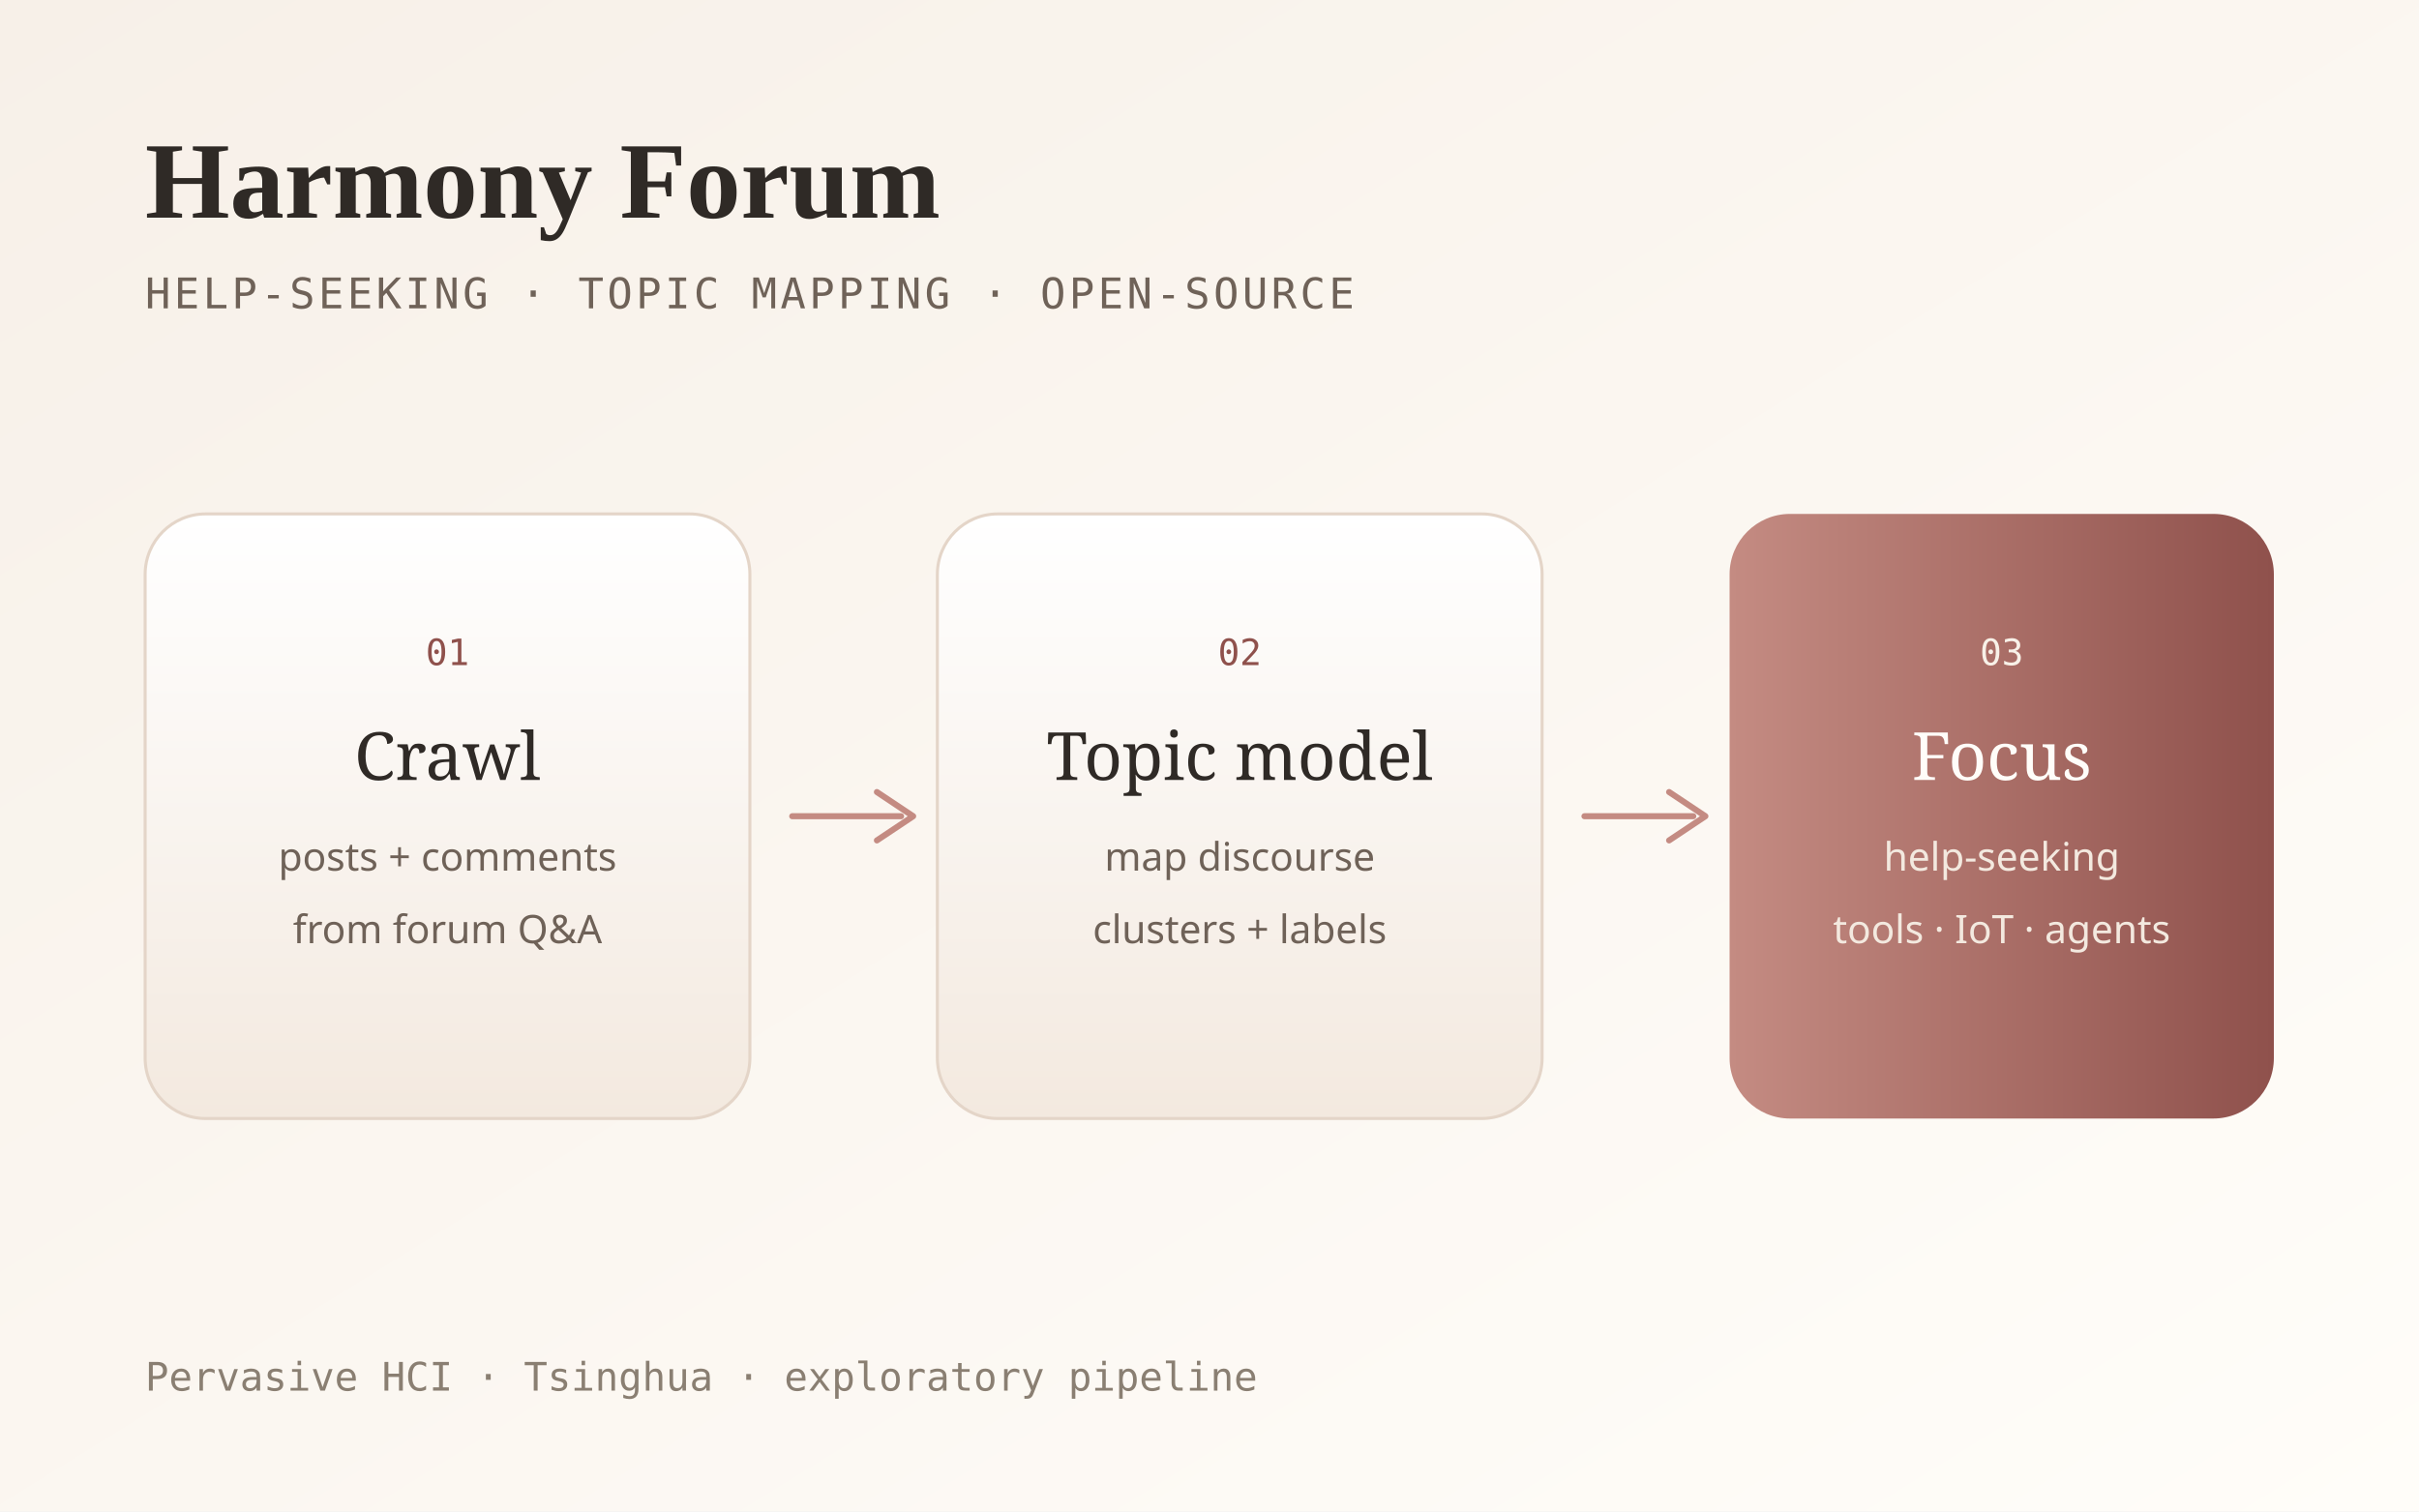
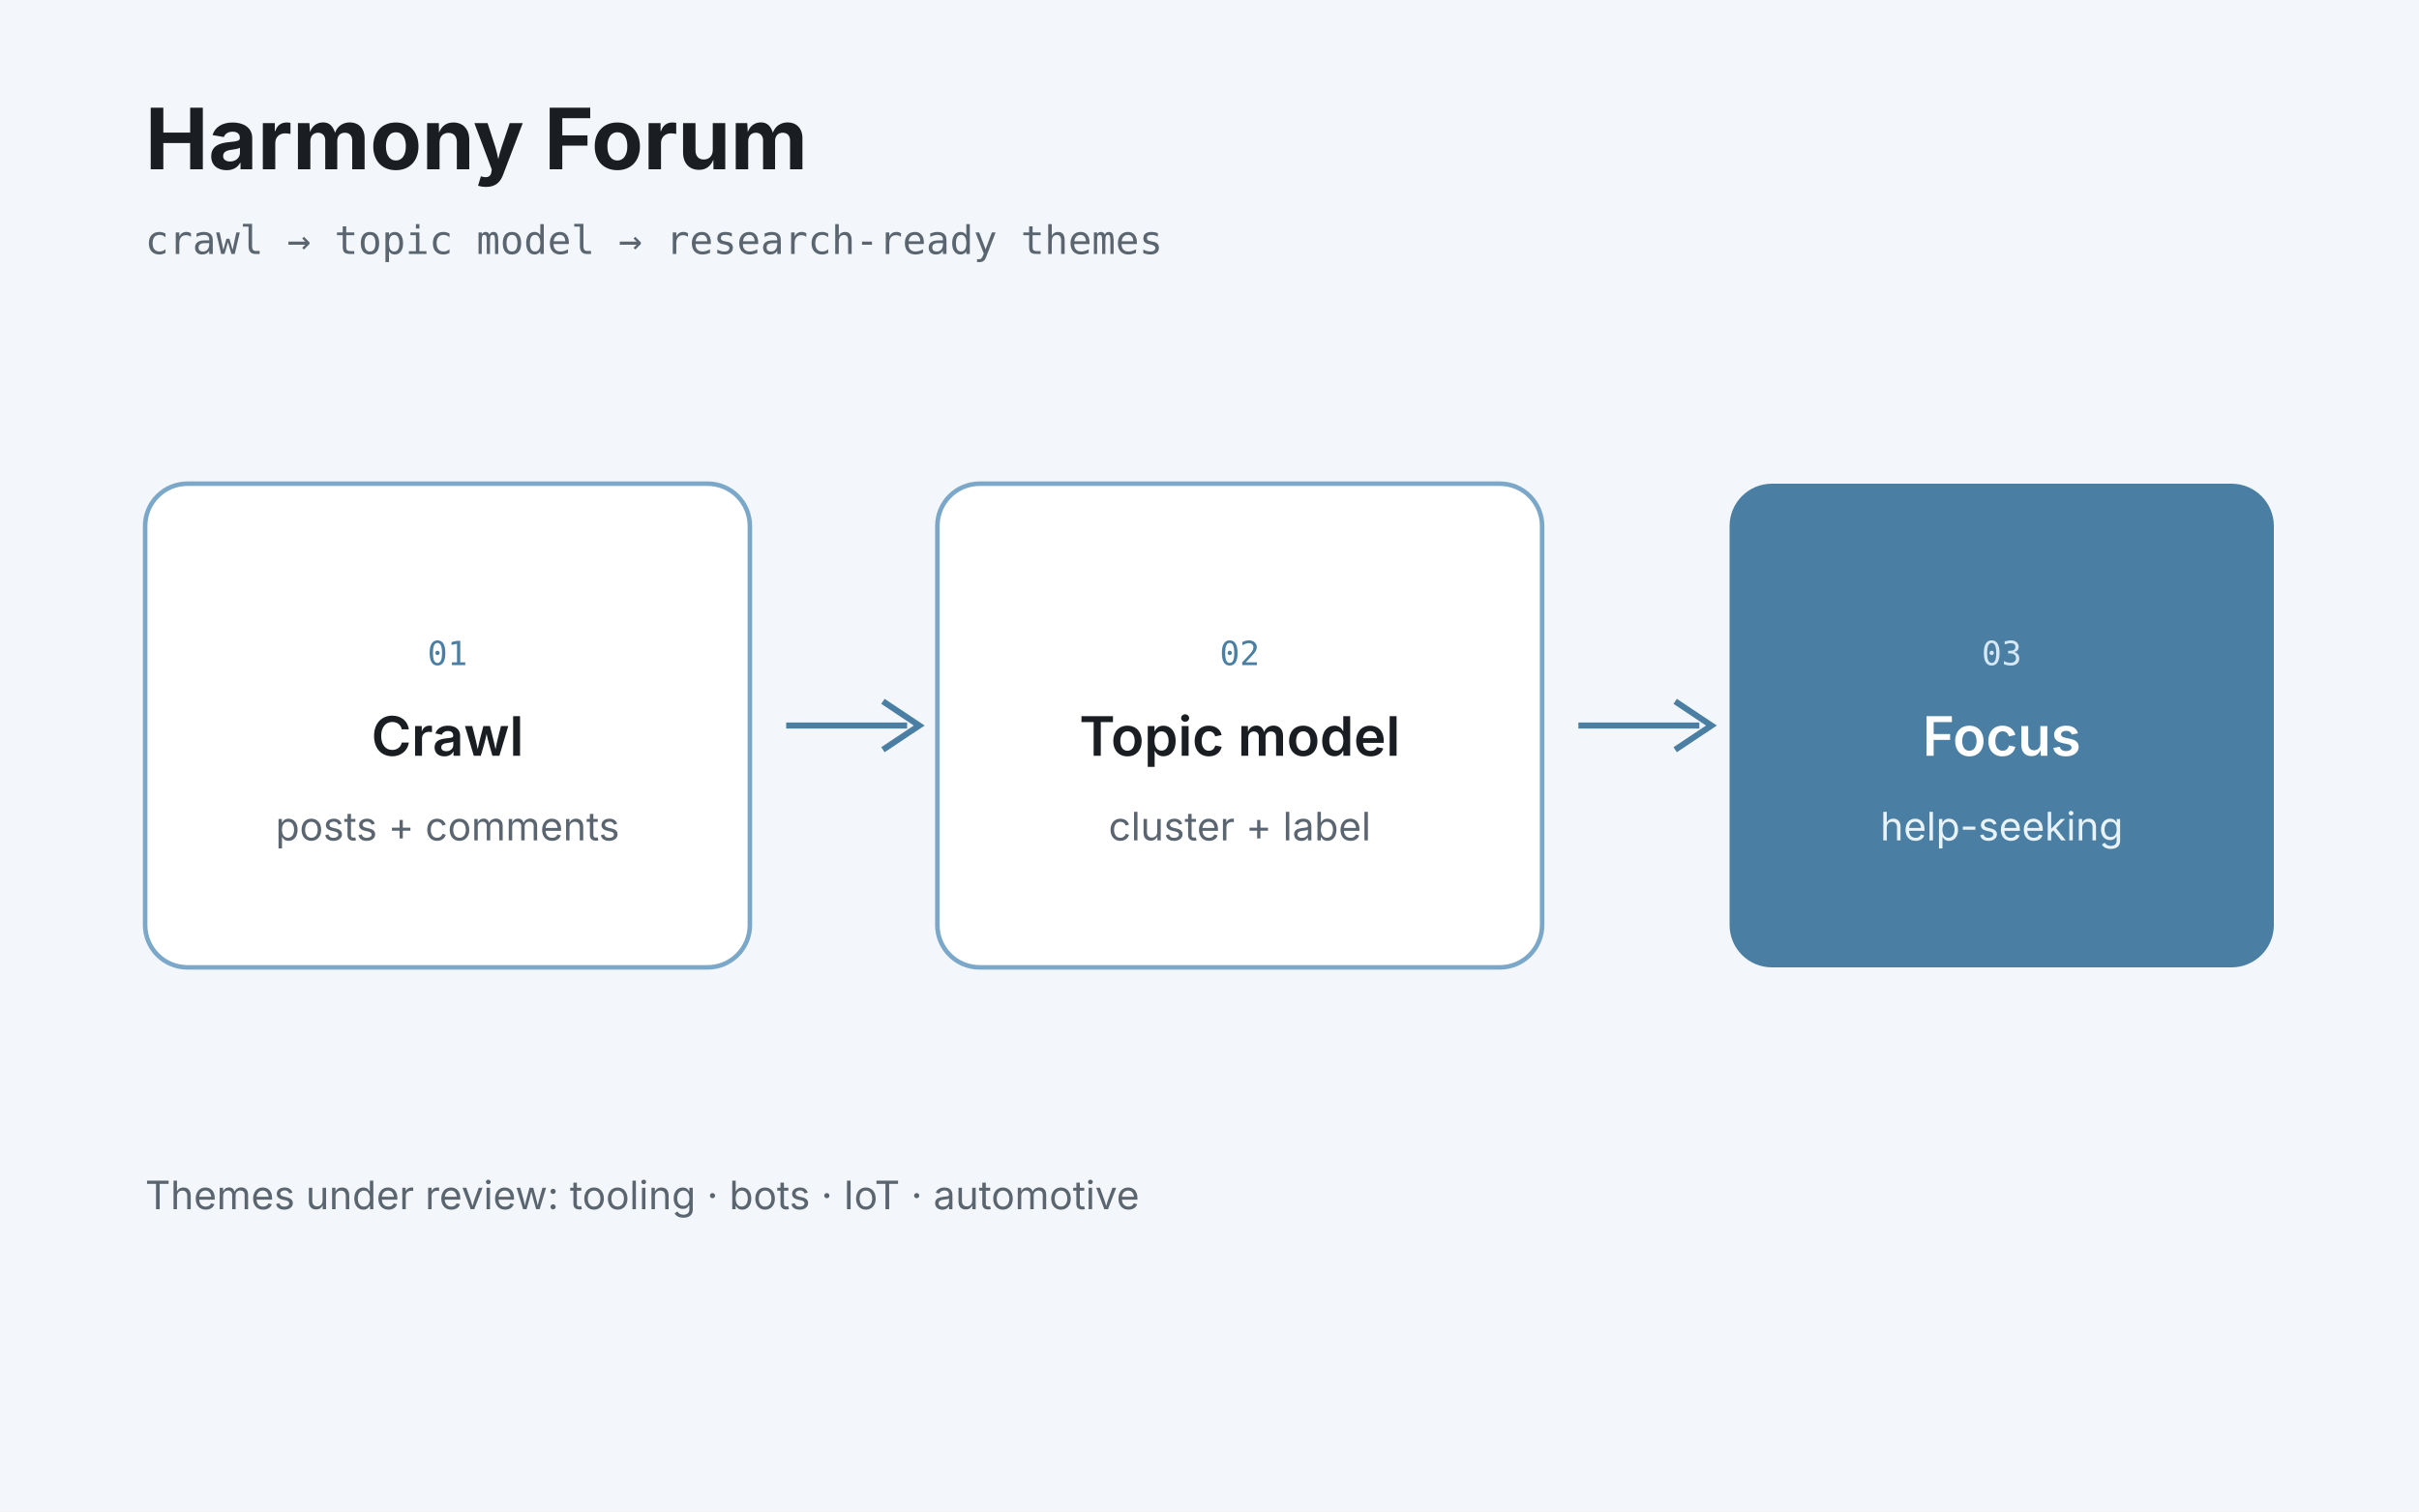
- <svg xmlns="http://www.w3.org/2000/svg" viewBox="0 0 800 500" width="800" height="500" role="img" aria-label="HarmonyOS forum study pipeline: crawl, topic model, focus themes">
-   <defs>
-     <linearGradient id="hf-bg" x1="0" y1="0" x2="1" y2="1">
-       <stop offset="0" stop-color="#F7F0E8" />
-       <stop offset="1" stop-color="#FFFDF9" />
-     </linearGradient>
-     <linearGradient id="hf-ac" x1="0" y1="0" x2="1" y2="0">
-       <stop offset="0" stop-color="#C48B82" />
-       <stop offset="1" stop-color="#8F514C" />
-     </linearGradient>
-     <linearGradient id="hf-soft" x1="0" y1="0" x2="0" y2="1">
-       <stop offset="0" stop-color="#FFFFFF" />
-       <stop offset="1" stop-color="#F3E9DF" />
-     </linearGradient>
-   </defs>
-   <rect width="800" height="500" fill="url(#hf-bg)" />
-   <text x="48" y="72" font-family="Georgia, 'Times New Roman', serif" font-size="36" font-weight="700" fill="#2F2A26">Harmony Forum</text>
-   <text x="48" y="102" font-family="ui-monospace, monospace" font-size="14" letter-spacing="0.08em" fill="#6F6258">HELP-SEEKING · TOPIC MAPPING · OPEN-SOURCE</text>
-   <g>
-     <rect x="48" y="170" width="200" height="200" rx="20" fill="url(#hf-soft)" stroke="#E4D5C8" />
-     <text x="148" y="220" text-anchor="middle" font-family="ui-monospace, monospace" font-size="12" fill="#8F514C">01</text>
-     <text x="148" y="258" text-anchor="middle" font-family="Georgia, serif" font-size="22" fill="#2F2A26">Crawl</text>
-     <text x="148" y="288" text-anchor="middle" font-family="ui-sans-serif, system-ui, sans-serif" font-size="13" fill="#6F6258">posts + comments</text>
-     <text x="148" y="312" text-anchor="middle" font-family="ui-sans-serif, system-ui, sans-serif" font-size="13" fill="#6F6258">from forum Q&amp;A</text>
-   </g>
-   <path d="M262 270 H298" stroke="#C48B82" stroke-width="2" stroke-linecap="round" />
-   <path d="M290 262 L302 270 L290 278" fill="none" stroke="#C48B82" stroke-width="2" stroke-linecap="round" stroke-linejoin="round" />
-   <g>
-     <rect x="310" y="170" width="200" height="200" rx="20" fill="url(#hf-soft)" stroke="#E4D5C8" />
-     <text x="410" y="220" text-anchor="middle" font-family="ui-monospace, monospace" font-size="12" fill="#8F514C">02</text>
-     <text x="410" y="258" text-anchor="middle" font-family="Georgia, serif" font-size="22" fill="#2F2A26">Topic model</text>
-     <text x="410" y="288" text-anchor="middle" font-family="ui-sans-serif, system-ui, sans-serif" font-size="13" fill="#6F6258">map discourse</text>
-     <text x="410" y="312" text-anchor="middle" font-family="ui-sans-serif, system-ui, sans-serif" font-size="13" fill="#6F6258">clusters + labels</text>
-   </g>
-   <path d="M524 270 H560" stroke="#C48B82" stroke-width="2" stroke-linecap="round" />
-   <path d="M552 262 L564 270 L552 278" fill="none" stroke="#C48B82" stroke-width="2" stroke-linecap="round" stroke-linejoin="round" />
-   <g>
-     <rect x="572" y="170" width="180" height="200" rx="20" fill="url(#hf-ac)" />
-     <text x="662" y="220" text-anchor="middle" font-family="ui-monospace, monospace" font-size="12" fill="#F8F1E8">03</text>
-     <text x="662" y="258" text-anchor="middle" font-family="Georgia, serif" font-size="22" fill="#FFFDF9">Focus</text>
-     <text x="662" y="288" text-anchor="middle" font-family="ui-sans-serif, system-ui, sans-serif" font-size="13" fill="#F3E9DF">help-seeking</text>
-     <text x="662" y="312" text-anchor="middle" font-family="ui-sans-serif, system-ui, sans-serif" font-size="13" fill="#F3E9DF">tools · IoT · agents</text>
-   </g>
-   <text x="48" y="460" font-family="ui-monospace, monospace" font-size="13" fill="#8A7F72">Pervasive HCI · Tsinghua · exploratory pipeline</text>
+ <svg xmlns="http://www.w3.org/2000/svg" viewBox="0 0 800 500" width="800" height="500" role="img" aria-label="Harmony forum study pipeline">
+   <rect width="800" height="500" fill="#F3F7FB" />
+   <text x="48" y="56" font-family="Inter, sans-serif" font-size="28" font-weight="700" fill="#1A1D21">Harmony Forum</text>
+   <text x="48" y="84" font-family="IBM Plex Mono, monospace" font-size="13" fill="#5A6570">crawl → topic model → research-ready themes</text>
+   <rect x="48" y="160" width="200" height="160" rx="14" fill="#FFFFFF" stroke="#7BA7C9" stroke-width="1.5" />
+   <text x="148" y="220" text-anchor="middle" font-family="IBM Plex Mono, monospace" font-size="11" fill="#4A7FA3">01</text>
+   <text x="148" y="250" text-anchor="middle" font-family="Inter, sans-serif" font-size="18" font-weight="600" fill="#1A1D21">Crawl</text>
+   <text x="148" y="278" text-anchor="middle" font-family="Inter, sans-serif" font-size="13" fill="#5A6570">posts + comments</text>
+   <path d="M260 240 H300" stroke="#4A7FA3" stroke-width="2" />
+   <path d="M292 232 L304 240 L292 248" fill="none" stroke="#4A7FA3" stroke-width="2" />
+   <rect x="310" y="160" width="200" height="160" rx="14" fill="#FFFFFF" stroke="#7BA7C9" stroke-width="1.5" />
+   <text x="410" y="220" text-anchor="middle" font-family="IBM Plex Mono, monospace" font-size="11" fill="#4A7FA3">02</text>
+   <text x="410" y="250" text-anchor="middle" font-family="Inter, sans-serif" font-size="18" font-weight="600" fill="#1A1D21">Topic model</text>
+   <text x="410" y="278" text-anchor="middle" font-family="Inter, sans-serif" font-size="13" fill="#5A6570">cluster + label</text>
+   <path d="M522 240 H562" stroke="#4A7FA3" stroke-width="2" />
+   <path d="M554 232 L566 240 L554 248" fill="none" stroke="#4A7FA3" stroke-width="2" />
+   <rect x="572" y="160" width="180" height="160" rx="14" fill="#4A7FA3" />
+   <text x="662" y="220" text-anchor="middle" font-family="IBM Plex Mono, monospace" font-size="11" fill="#D6E8F5">03</text>
+   <text x="662" y="250" text-anchor="middle" font-family="Inter, sans-serif" font-size="18" font-weight="600" fill="#FFFFFF">Focus</text>
+   <text x="662" y="278" text-anchor="middle" font-family="Inter, sans-serif" font-size="13" fill="#E8F2F9">help-seeking</text>
+   <text x="48" y="400" font-family="Inter, sans-serif" font-size="13" fill="#5A6570">Themes under review: tooling · bots · IoT · automotive</text>
</svg>
